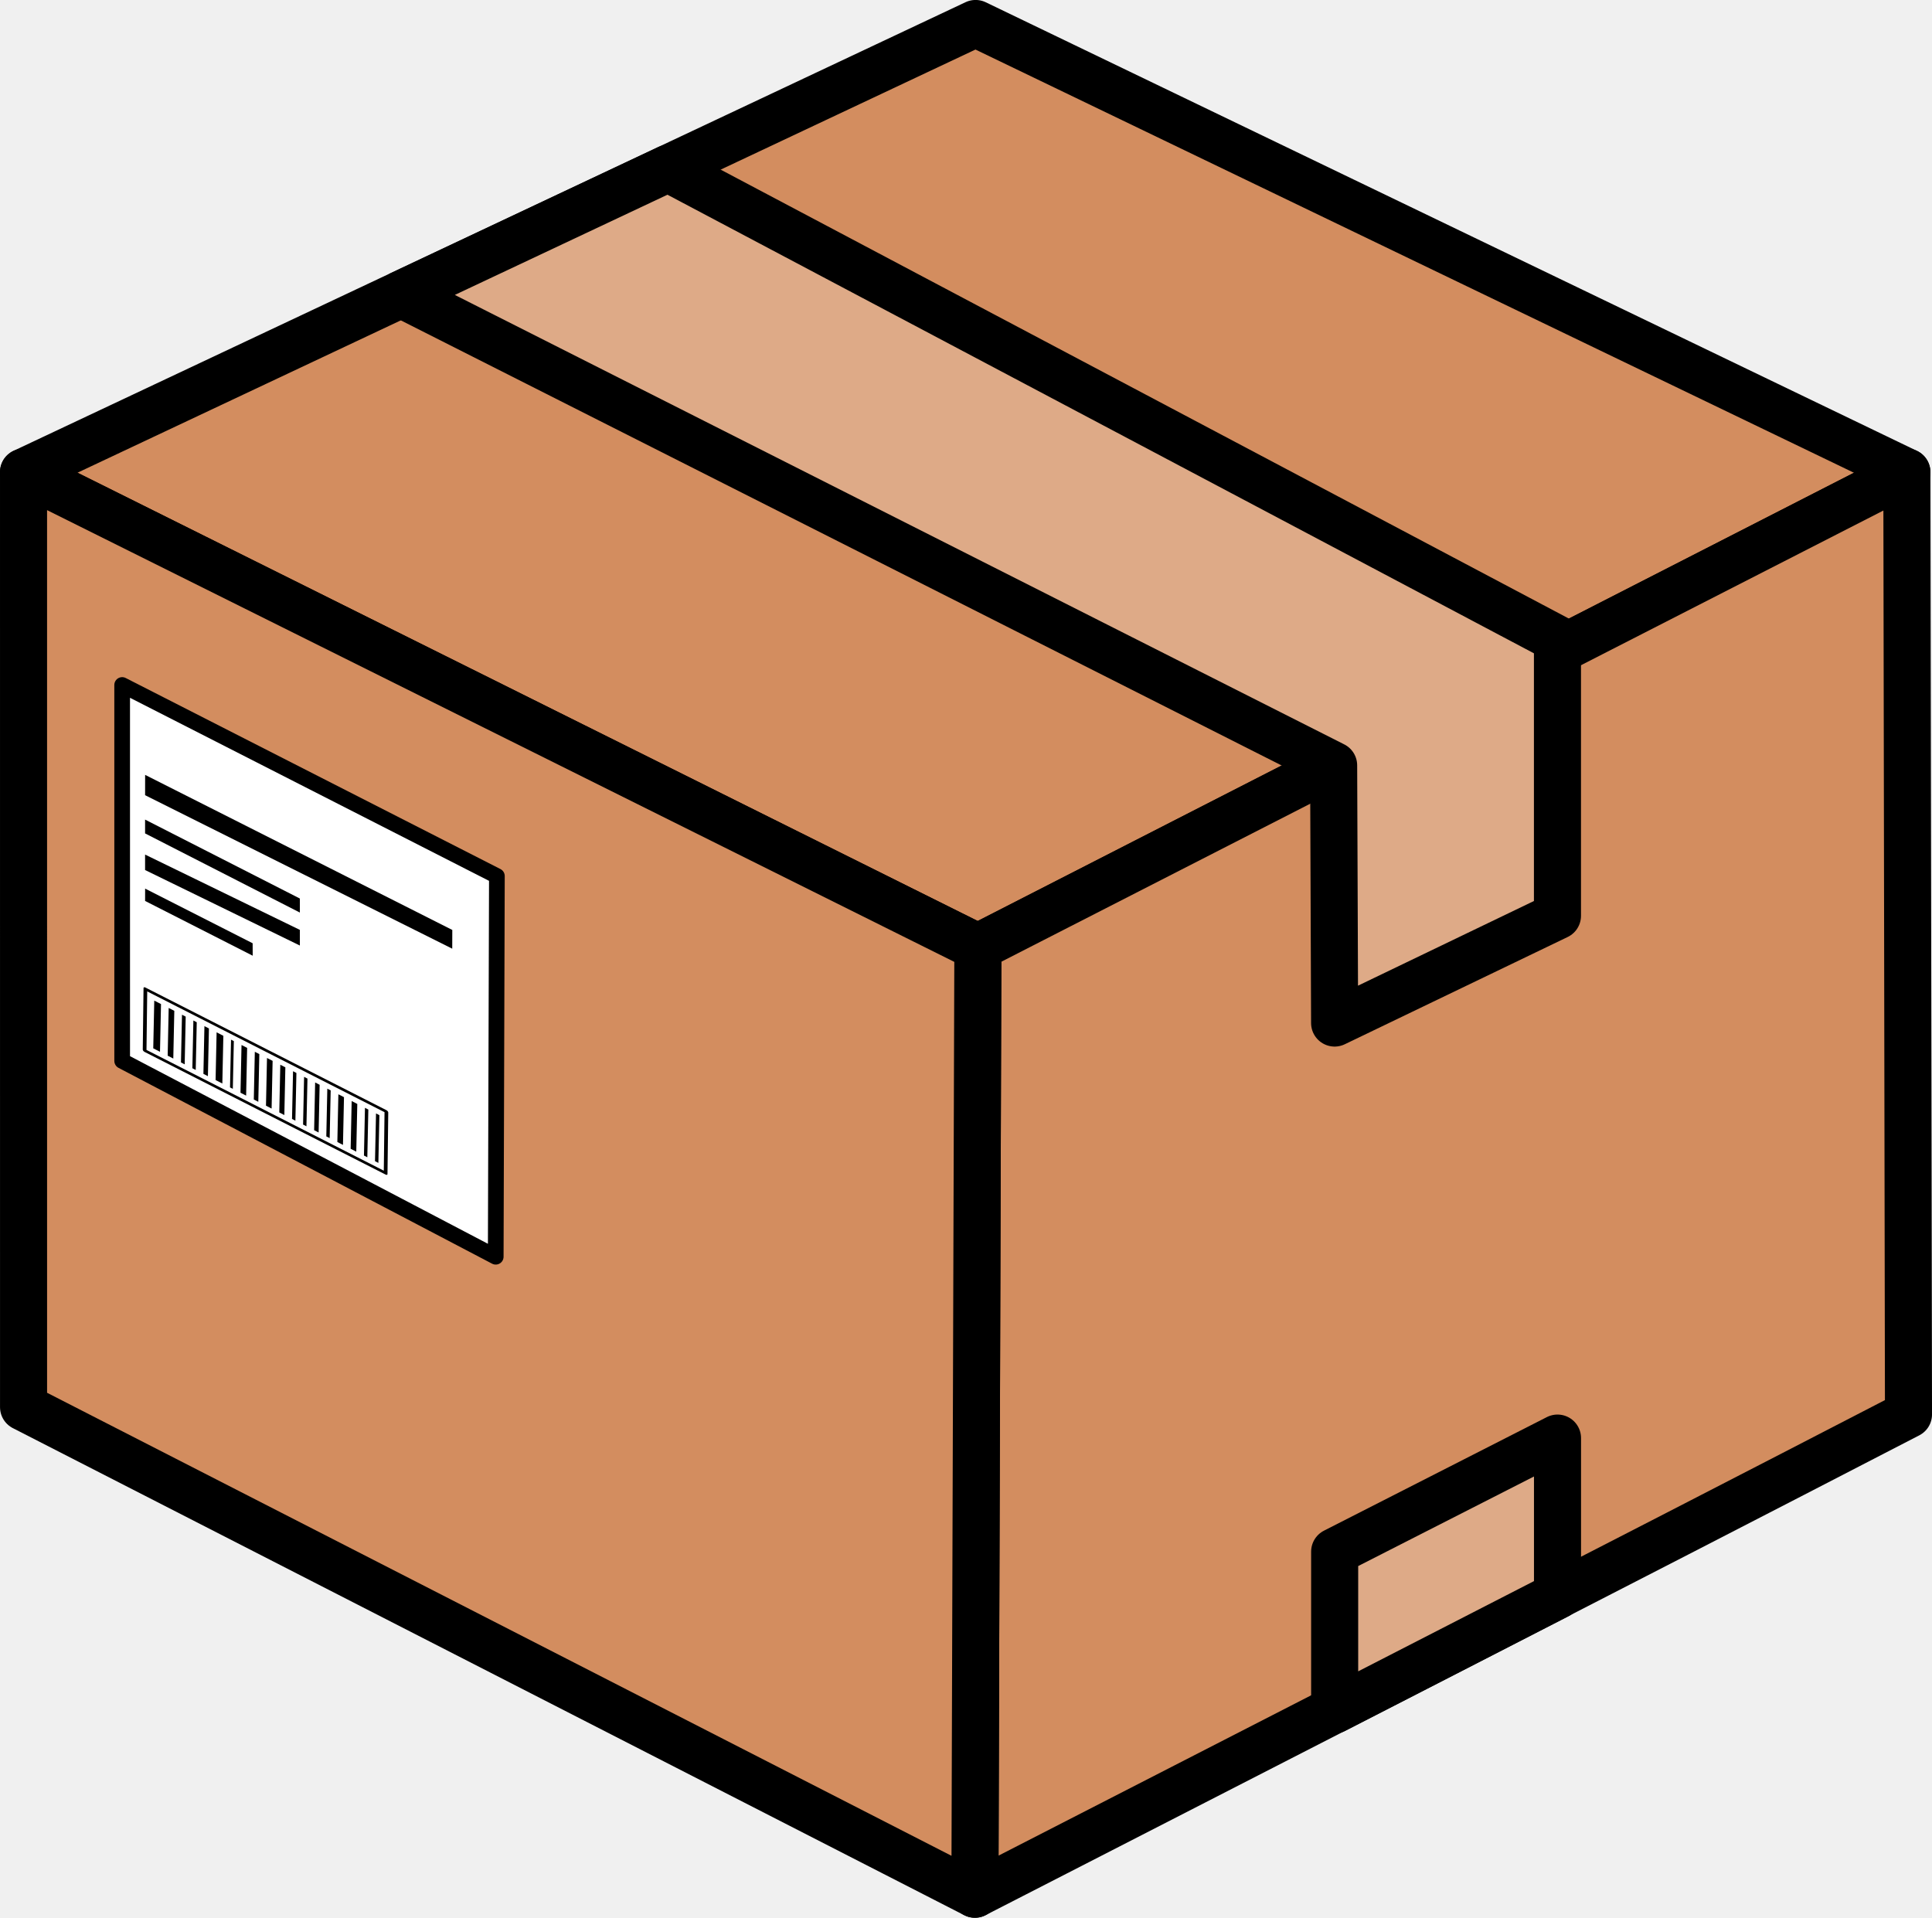
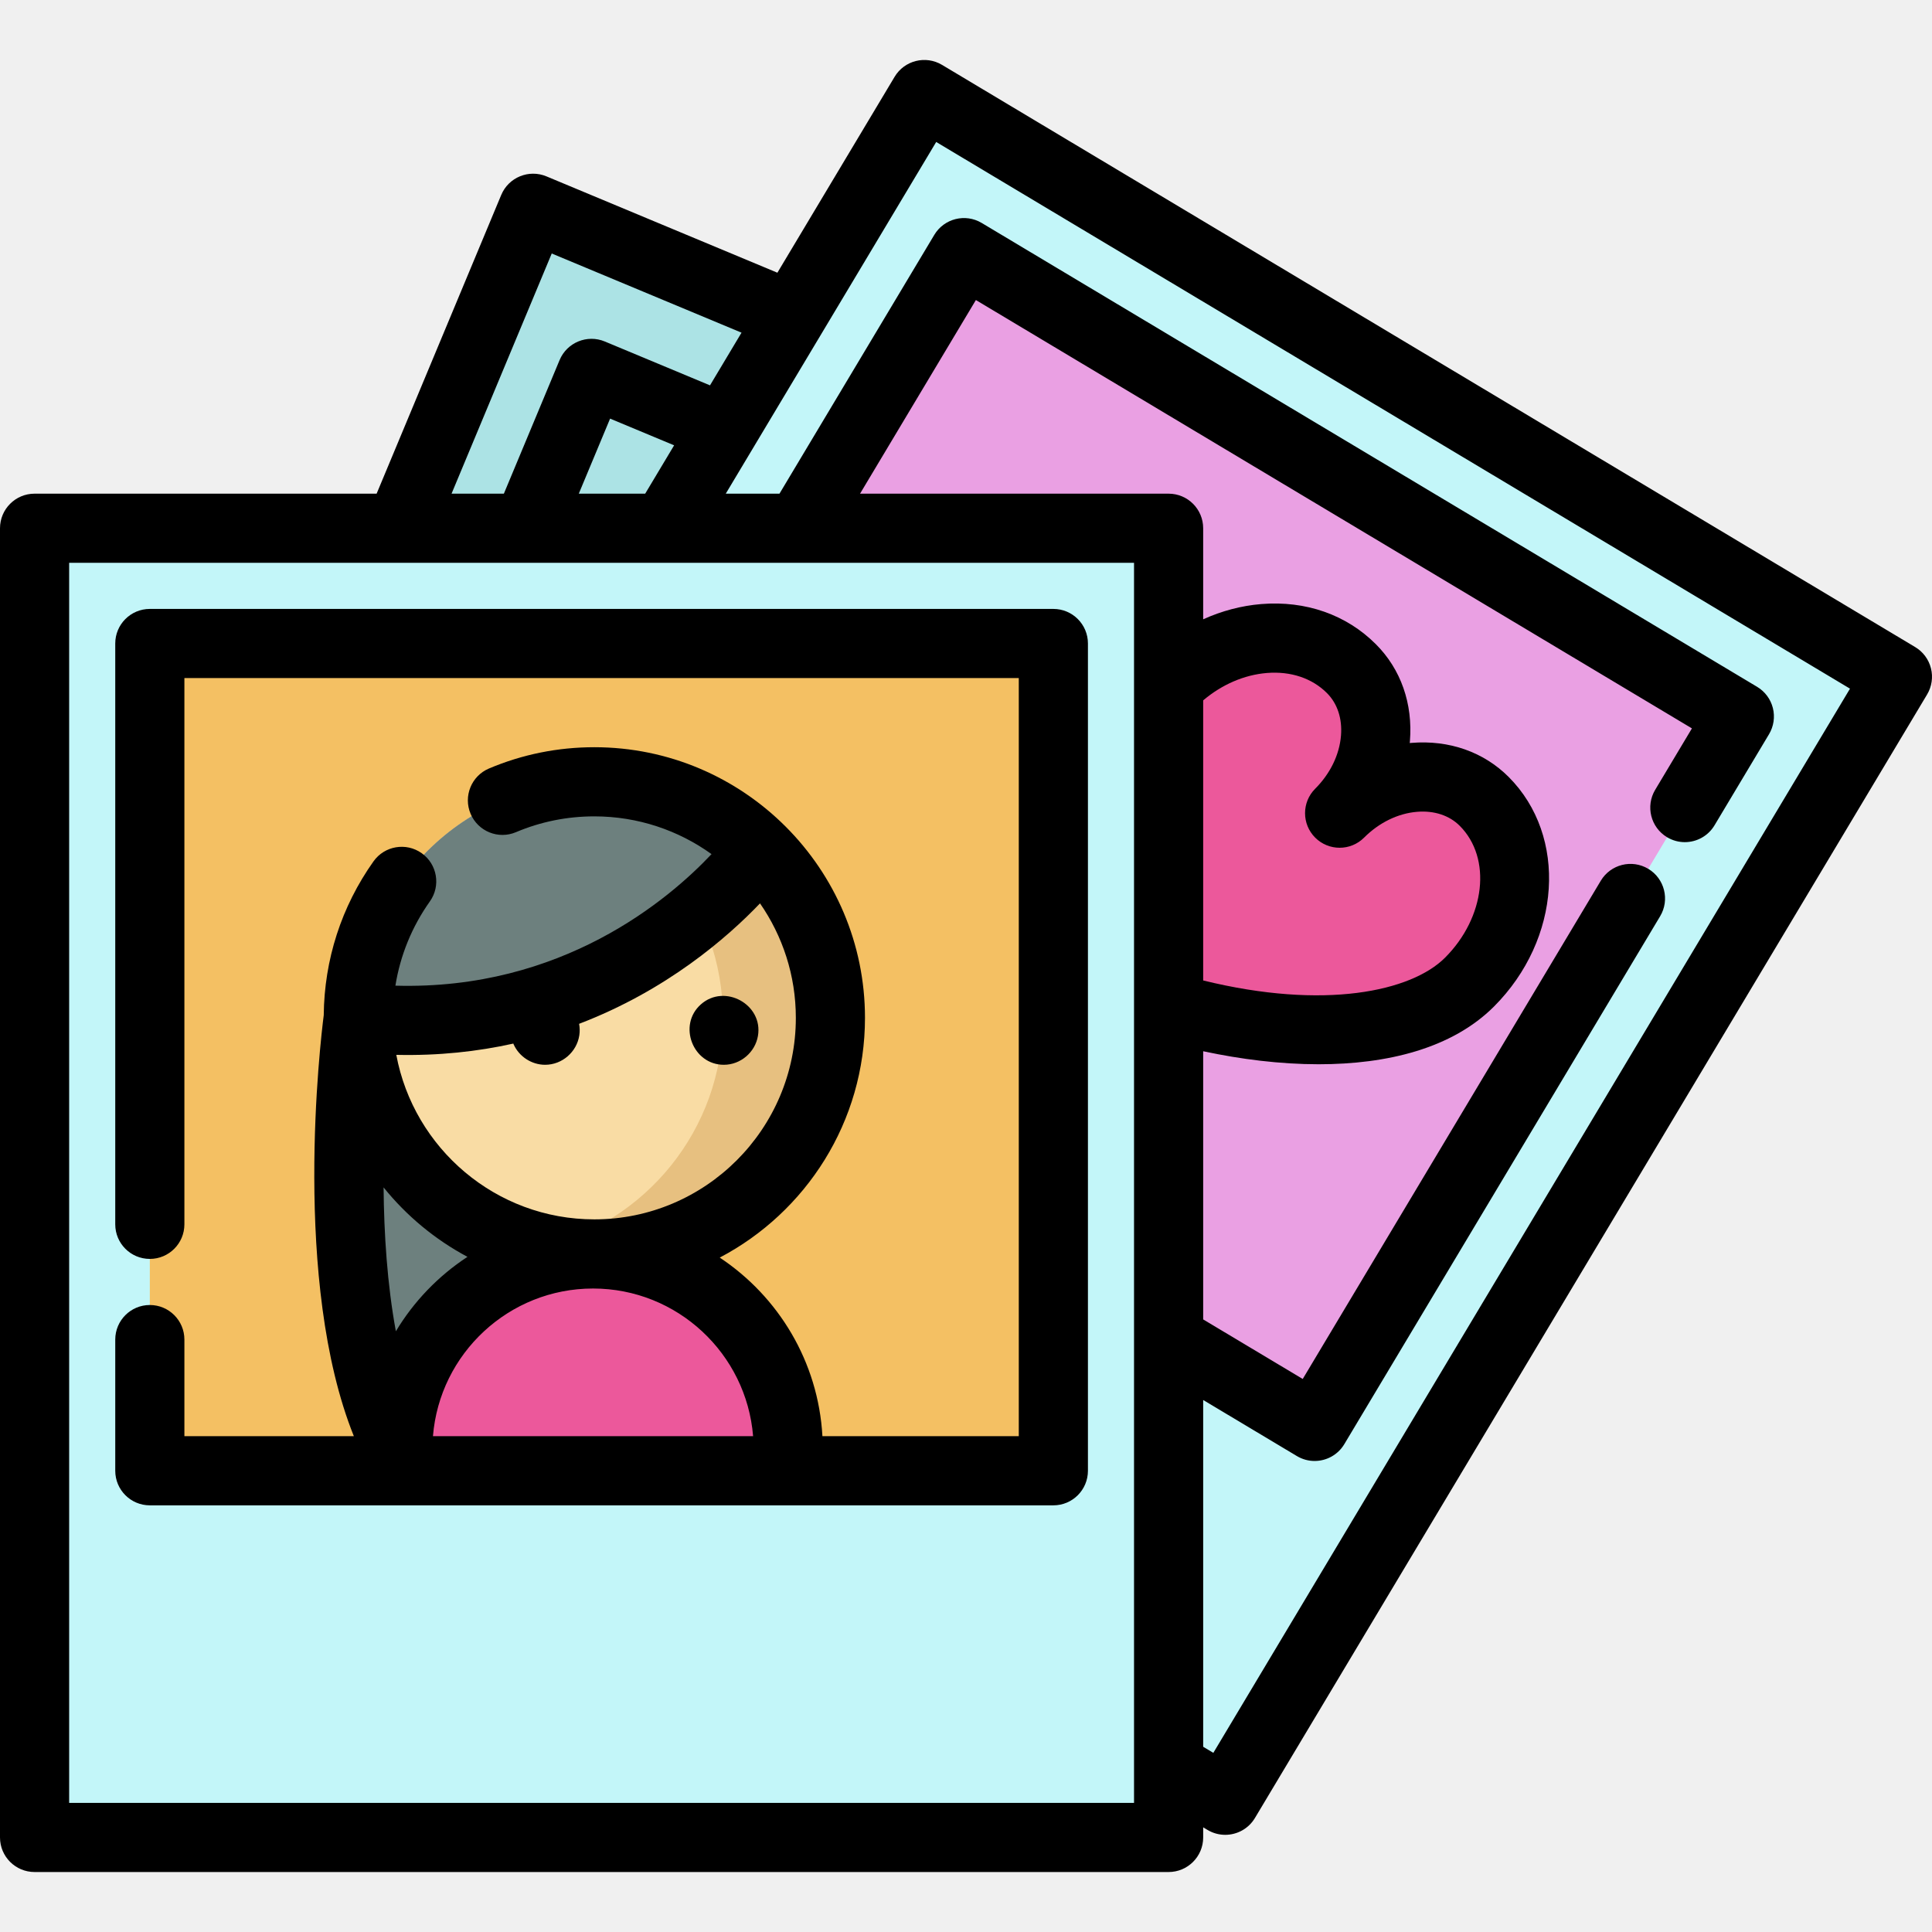
- <svg xmlns="http://www.w3.org/2000/svg" width="123.15mm" height="122.25mm" version="1.1" viewBox="0 0 123.15 122.25">
-   <g transform="translate(-33.706 -13.024)">
-     <g transform="translate(-2.3498 -115.14)">
-       <path d="m37.556 158.26 60.685-28.599 59.363 28.599-59.216 30.292z" fill="#d38d5f" stroke="#000" stroke-linejoin="round" stroke-width="3" />
-       <path d="m98.387 188.55 59.216-30.292 0.104 60.069c-19.461 10.068-39.581 20.358-59.509 30.583z" fill="#d38d5f" stroke="#000" stroke-linejoin="round" stroke-width="3" />
-       <path d="m37.556 158.26 60.832 30.292-0.189 60.36-60.642-31.048z" fill="#d38d5f" stroke="#000" stroke-linejoin="round" stroke-width="3" />
-       <path d="m78.64 138.9 56.692 30.007v17.635l-14.205 6.836-0.062-16.424-59.436-30.037z" fill="#deaa87" stroke="#000" stroke-linejoin="round" stroke-width="3" />
-       <path d="m121.13 237.16 14.205-7.292v-10.033l-14.205 7.238z" fill="#deaa87" stroke="#000" stroke-linejoin="round" stroke-width="3" />
-       <g transform="translate(.25655 -75.811)">
-         <path d="m43.586 247.64 23.886 12.179-0.074 24.267-23.811-12.483z" fill="#fff" stroke="#000" stroke-linejoin="round" />
-         <g transform="matrix(.71647 .3646 -.0071084 .56762 27.028 96.642)" fill="#fff" stroke="#000" stroke-linejoin="round">
-           <rect x="27.977" y="282.19" width="21.442" height="6.902" stroke-width=".33" />
-           <path transform="translate(3.6785 44.322)" d="m37.592 238.66-0.037 5.383" stroke-width=".3" />
-           <path transform="translate(5.6951 44.322)" d="m37.592 238.66-0.037 5.383" stroke-width=".4" />
-           <path transform="translate(6.7284 44.322)" d="m37.592 238.66-0.037 5.383" stroke-width=".3" />
-           <path transform="translate(8.9949 44.322)" d="m37.592 238.66-0.037 5.383" stroke-width=".5" />
-           <path transform="translate(10.078 44.322)" d="m37.592 238.66-0.037 5.383" stroke-width=".3" />
-           <path transform="translate(4.6618 44.322)" d="m37.592 238.66-0.037 5.383" stroke-width=".3" />
-           <path transform="translate(7.8116 44.322)" d="m37.592 238.66-0.037 5.383" stroke-width=".5" />
-           <path transform="translate(11.061 44.322)" d="m37.592 238.66-0.037 5.383" stroke-width=".3" />
-           <path transform="translate(2.6202 44.322)" d="m37.592 238.66-0.037 5.383" stroke-width=".45" />
-           <path transform="translate(-5.1877 44.322)" d="m37.592 238.66-0.037 5.383" stroke-width=".3" />
-           <path transform="translate(-8.5176 44.323)" d="m37.592 238.66-0.037 5.383" stroke-width=".6" />
-           <path transform="translate(-7.2843 44.322)" d="m37.592 238.66-0.037 5.383" stroke-width=".5" />
-           <path transform="translate(-6.186 44.322)" d="m37.592 238.66-0.037 5.383" stroke-width=".33" />
-           <path transform="translate(-4.1545 44.322)" d="m37.592 238.66-0.037 5.383" stroke-width=".4" />
-           <path transform="translate(-1.8629 44.322)" d="m37.592 238.66-0.037 5.383" stroke-width=".25" />
-           <path transform="translate(-.80462 44.322)" d="m37.592 238.66-0.037 5.383" stroke-width=".5" />
-           <path transform="translate(1.4619 44.322)" d="m37.592 238.66-0.037 5.383" stroke-width=".5" />
-           <path transform="translate(-2.9712 44.323)" d="m37.592 238.66-0.037 5.383" stroke-width=".6" />
-           <path transform="translate(.32867 44.322)" d="m37.592 238.66-0.037 5.383" stroke-width=".4" />
-         </g>
-         <path d="m45.05 253.37 19.58 9.885-0.004 1.194-19.578-9.784z" />
-         <path d="m45.047 256.22 9.866 5.032-2e-6 0.894-9.866-5.045z" />
-         <path d="m45.047 258.45 9.866 4.801 2e-6 0.997-9.866-4.813z" />
-         <path d="m45.05 260.62 6.853 3.483 0.004 0.794-6.859-3.491z" />
-       </g>
-     </g>
+ <svg xmlns="http://www.w3.org/2000/svg" version="1.1" id="Layer_1" viewBox="0 0 511.999 511.999" xml:space="preserve">
+   <polyline style="fill:#ACE3E5;" points="209.805,83.778 141.288,55.196 105.915,139.99 202.186,160.759 209.805,83.778 " />
+   <polyline style="fill:#C3F6F9;" points="309.692,468.105 324.706,477.085 502.838,179.34 244.944,25.056 176.176,139.99 " />
+   <polyline style="fill:#EAA0E3;" points="309.692,354.857 348.395,378.007 460.947,189.871 255.462,66.947 211.763,139.99 " />
+   <path style="fill:#EC589B;" d="M355.014,215.499c11.442-11.442,28.596-12.84,38.314-3.121c12.148,12.148,10.401,33.59-3.902,47.892  c-17.878,17.878-56.542,14.17-84.357,5.175c-8.996-27.815-12.704-66.479,5.175-84.357c14.302-14.302,35.745-16.049,47.892-3.902  C367.852,186.904,366.454,204.057,355.014,215.499z" />
+   <rect x="9.162" y="139.99" style="fill:#C3F6F9;" width="300.53" height="346.953" />
+   <rect x="39.704" y="170.532" style="fill:#F4C063;" width="239.446" height="219.24" />
+   <path style="fill:#EC589B;" d="M208.893,389.768v-5.728c0-28.572-23.162-51.734-51.734-51.734l0,0  c-28.572,0-51.734,23.162-51.734,51.734v5.728" />
+   <circle style="fill:#F9DCA4;" cx="157.509" cy="269.743" r="62.561" />
+   <path style="fill:#E7C080;" d="M191.585,269.745c0-29.651-20.634-54.466-48.321-60.915c4.578-1.067,9.34-1.648,14.242-1.648  c34.552,0,62.561,28.01,62.561,62.561s-28.01,62.563-62.561,62.563c-4.901,0-9.665-0.582-14.242-1.648  C170.951,324.209,191.585,299.395,191.585,269.745z" />
+   <g>
+     <path style="fill:#6D807E;" d="M94.944,269.745c0,0-10.092,75.169,10.473,114.295c0-14.289,5.787-27.225,15.15-36.588   c9.362-9.362,22.299-15.15,36.588-15.15C122.769,332.118,94.944,304.174,94.944,269.745z" />
+     <path style="fill:#6D807E;" d="M94.944,269.745c69.436,7.117,106.535-44.489,106.535-44.489   c-11.302-11.171-26.833-18.07-43.976-18.07C122.955,207.184,94.944,235.195,94.944,269.745z" />
  </g>
+   <path d="M279.151,161.37H39.704c-5.061,0-9.162,4.102-9.162,9.162v153.93c0,5.06,4.101,9.162,9.162,9.162s9.162-4.102,9.162-9.162  V179.695h221.121v200.911h-52.036c-1.104-19.751-11.662-37.012-27.213-47.332c22.856-12.007,38.49-35.969,38.49-63.53  c0-39.549-32.175-71.724-71.724-71.724c-9.678,0-19.071,1.897-27.921,5.64c-4.659,1.972-6.841,7.347-4.868,12.008  c1.971,4.661,7.347,6.841,12.008,4.87c6.577-2.782,13.569-4.193,20.783-4.193c11.579,0,22.3,3.716,31.058,10.003  c-11.269,11.972-39.588,36.117-83.778,34.865c1.284-8.023,4.377-15.626,9.138-22.334c2.928-4.127,1.958-9.847-2.168-12.775  c-4.127-2.93-9.848-1.957-12.775,2.168c-8.5,11.977-13.046,26.062-13.187,40.773c-0.891,6.962-8.444,70.738,7.982,111.56H48.867  v-25.602c0-5.06-4.101-9.163-9.162-9.163s-9.162,4.102-9.162,9.163v34.765c0,5.06,4.101,9.163,9.162,9.163h239.446  c5.061,0,9.162-4.102,9.162-9.163V170.532C288.313,165.472,284.212,161.37,279.151,161.37z M123.885,333.076  c-7.715,5.054-14.221,11.804-18.976,19.725c-2.298-12.463-3.146-25.852-3.256-38.128  C107.728,322.207,115.285,328.491,123.885,333.076z M157.16,341.469c22.317,0,40.664,17.265,42.42,39.137h-84.842  C116.494,358.733,134.843,341.469,157.16,341.469z M136.042,276.558c0.023,0.055,0.034,0.114,0.059,0.17  c1.45,3.272,4.782,5.451,8.365,5.451c4.498,0,8.388-3.383,9.059-7.815c0.161-1.068,0.126-2.084-0.059-3.041  c23.188-8.853,39.268-22.845,47.944-31.923c5.979,8.625,9.495,19.08,9.495,30.345c0,29.445-23.954,53.399-53.399,53.399  c-26.096,0-47.865-18.821-52.483-43.598C116.249,279.806,126.594,278.66,136.042,276.558z" />
+   <path d="M511.723,177.107c-0.591-2.357-2.096-4.382-4.182-5.629L249.647,17.193c-4.341-2.596-9.969-1.183-12.566,3.158  l-31.064,51.92l-61.203-25.532c-4.67-1.946-10.035,0.258-11.985,4.928l-33.02,79.16H9.162C4.101,130.828,0,134.93,0,139.99v346.953  c0,5.06,4.101,9.162,9.162,9.162h300.53c5.061,0,9.163-4.102,9.163-9.162v-2.683l1.148,0.688c1.473,0.882,3.093,1.3,4.695,1.3  c3.116,0,6.155-1.591,7.871-4.459L510.7,184.045C511.947,181.959,512.315,179.464,511.723,177.107z M153.385,130.828l8.296-19.89  l16.968,7.076l-7.667,12.814H153.385z M146.216,67.179l50.295,20.981l-8.354,13.964l-27.878-11.625  c-4.666-1.947-10.034,0.259-11.983,4.929l-14.765,35.4h-13.866L146.216,67.179z M18.325,477.781V149.153h87.524  c0.021,0,0.04,0.002,0.061,0.002c0.013,0,0.027-0.002,0.04-0.002h33.632c0.016,0,0.033,0.002,0.049,0.002  c0.011,0,0.022-0.002,0.033-0.002H300.53v328.628H18.325z M348.54,221.984c3.582,3.577,9.384,3.572,12.957-0.006  c3.995-3.999,8.989-6.428,14.065-6.843c4.51-0.364,8.522,0.952,11.282,3.714c8.553,8.561,6.805,24.24-3.892,34.945  c-8.961,8.957-31.977,13.933-64.098,6.037v-74.227c4.983-4.215,10.886-6.769,16.886-7.257c6.309-0.512,11.967,1.374,15.915,5.325  c2.767,2.763,4.088,6.768,3.72,11.277c-0.414,5.074-2.843,10.073-6.843,14.075c-1.788,1.79-2.682,4.135-2.68,6.481  C345.852,217.851,346.75,220.195,348.54,221.984z M321.547,464.52l-2.693-1.61v-91.895l24.835,14.857  c1.473,0.881,3.094,1.3,4.696,1.3c3.116,0,6.155-1.591,7.871-4.459l83.698-139.905c2.597-4.343,1.184-9.969-3.159-12.567  c-4.341-2.597-9.968-1.184-12.567,3.158L345.235,365.44l-26.381-15.78v-71.07c9.947,2.129,20.424,3.449,30.588,3.449  c18.198,0,35.354-4.182,46.468-15.288c17.836-17.851,19.585-45.15,3.895-60.856c-6.632-6.631-15.763-9.83-25.733-9.024  c-0.159,0.013-0.316,0.027-0.475,0.042c0.016-0.158,0.028-0.315,0.042-0.473c0.812-9.964-2.397-19.102-9.027-25.725  c-7.805-7.814-18.577-11.594-30.361-10.632c-5.289,0.431-10.488,1.818-15.398,4.04V139.99c0-5.06-4.101-9.162-9.162-9.162h-81.77  l30.698-51.314L448.377,193.03l-9.739,16.279c-2.597,4.343-1.184,9.969,3.159,12.567c1.473,0.882,3.094,1.301,4.696,1.301  c3.116,0,6.155-1.591,7.871-4.459l14.443-24.141c1.247-2.085,1.615-4.581,1.023-6.938c-0.591-2.357-2.096-4.381-4.182-5.628  L260.163,59.087c-4.341-2.596-9.968-1.184-12.567,3.158l-41.031,68.586h-14.232l55.767-93.205l242.168,144.876L321.547,464.52z" />
+   <path d="M191.828,282.179c4.426,0,8.291-3.297,9.034-7.649c1.421-8.332-8.805-13.955-15.124-8.359  C179.559,271.642,183.585,282.179,191.828,282.179z" />
</svg>
